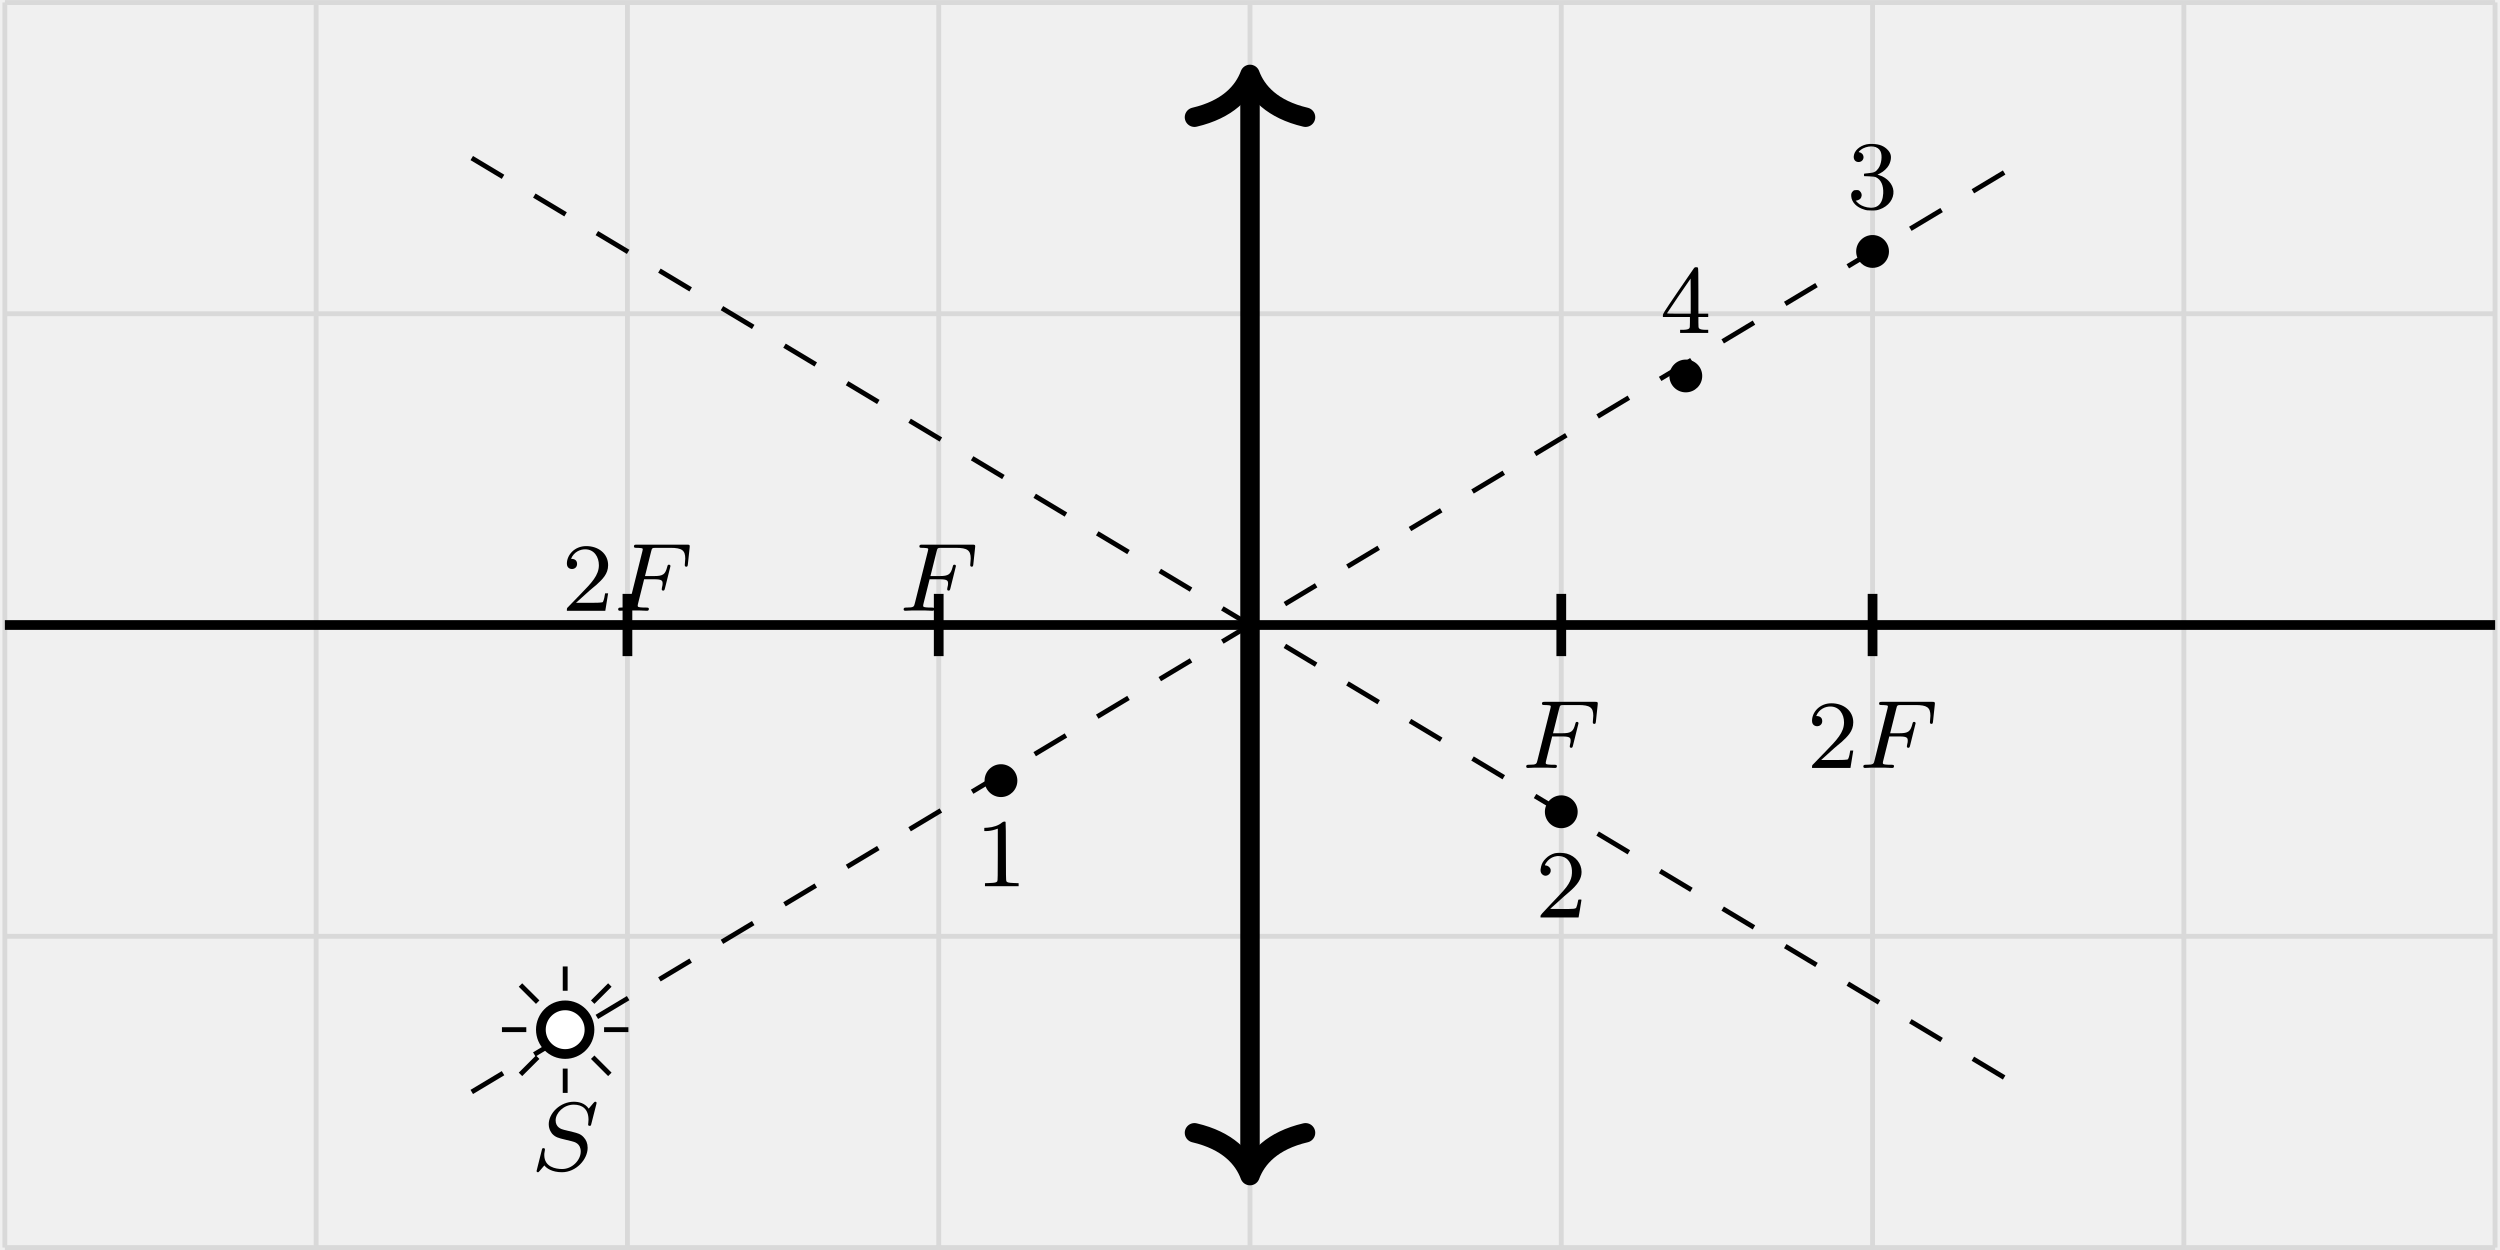
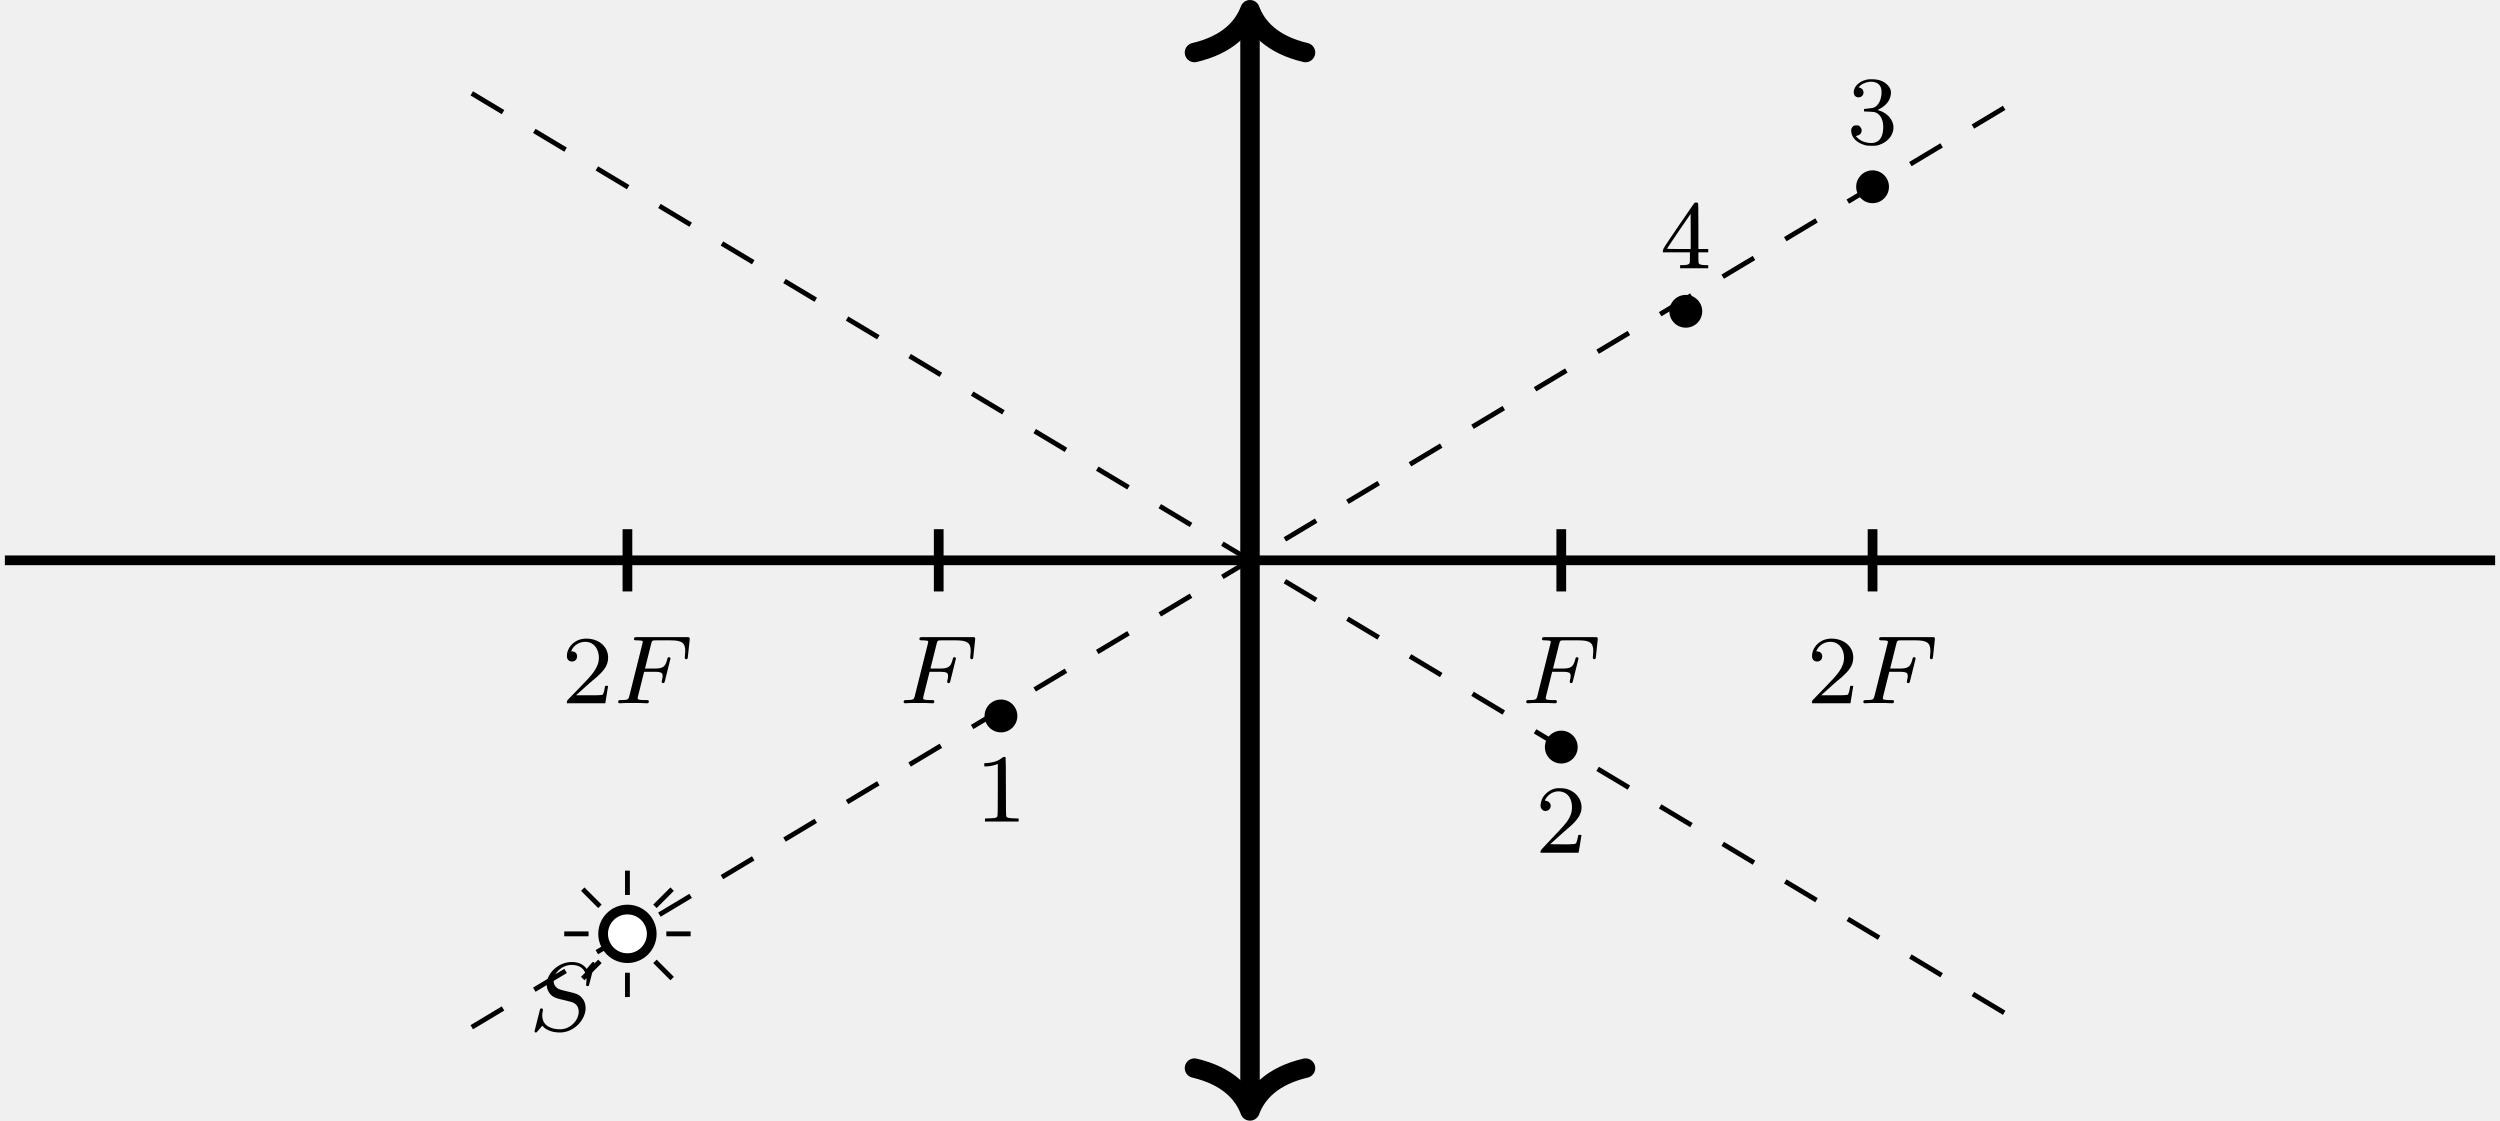
- <svg xmlns="http://www.w3.org/2000/svg" xmlns:xlink="http://www.w3.org/1999/xlink" version="1.1" width="266.358pt" height="133.179pt" viewBox="-70.008 -70.008 204.891 102.445">
+ <svg xmlns="http://www.w3.org/2000/svg" xmlns:xlink="http://www.w3.org/1999/xlink" version="1.1" width="266.358pt" height="119.397pt" viewBox="-70.008 -69.211 204.891 91.844">
  <defs>
    <path id="g2-49" d="M2.192-5.22C1.929-4.989 1.482-4.838 1.02-4.806L.749-4.79V-4.655V-4.527H.901C1.124-4.527 1.419-4.575 1.65-4.655L1.857-4.726V-2.59C1.857-.964 1.849-.446 1.817-.414C1.737-.311 1.634-.287 1.219-.271L.805-.255V-.135V-.008H2.184H3.563V-.135V-.255L3.148-.271C2.742-.287 2.63-.311 2.558-.414C2.527-.446 2.519-1.02 2.519-2.837C2.519-4.144 2.511-5.236 2.495-5.26C2.471-5.34 2.303-5.316 2.192-5.22Z" />
    <path id="g2-50" d="M1.586-5.26C1.315-5.189 1.044-5.037 .853-4.838C.646-4.639 .526-4.439 .462-4.176C.367-3.826 .422-3.602 .63-3.475C.98-3.26 1.411-3.69 1.196-4.041C1.124-4.16 .972-4.256 .861-4.256S.757-4.296 .869-4.471C1.196-4.981 1.857-5.181 2.391-4.918C2.798-4.71 3.021-4.24 2.989-3.626C2.973-3.3 2.893-3.053 2.702-2.734C2.519-2.431 2.271-2.144 1.299-1.132C.486-.279 .414-.199 .414-.104V0H1.977H3.531L3.547-.08C3.555-.128 3.602-.414 3.658-.733C3.706-1.044 3.754-1.339 3.762-1.387C3.778-1.467 3.778-1.467 3.642-1.467C3.515-1.467 3.507-1.467 3.491-1.355C3.459-1.164 3.387-.893 3.347-.813C3.292-.701 3.14-.685 2.096-.693L1.203-.701L1.809-1.243C2.136-1.546 2.55-1.913 2.726-2.056C3.475-2.694 3.778-3.172 3.778-3.73C3.778-4.415 3.3-5.013 2.574-5.228C2.335-5.3 1.793-5.316 1.586-5.26Z" />
    <path id="g2-51" d="M1.618-5.26C1.036-5.125 .614-4.734 .574-4.288C.55-4.001 .709-3.81 .972-3.81C1.283-3.81 1.474-4.129 1.323-4.407C1.267-4.511 1.108-4.615 1.004-4.615C.909-4.615 1.14-4.83 1.331-4.926C1.921-5.212 2.55-5.117 2.758-4.702C2.941-4.352 2.845-3.618 2.582-3.276C2.375-3.005 2.256-2.941 1.817-2.901C1.634-2.885 1.467-2.869 1.443-2.861S1.403-2.813 1.411-2.75L1.419-2.654L1.841-2.638C2.184-2.622 2.287-2.606 2.399-2.558C2.805-2.367 3.021-1.897 2.989-1.243C2.941-.335 2.479 .056 1.674-.096C1.339-.167 1.068-.295 .885-.486L.733-.638L.861-.669C1.044-.725 1.132-.797 1.18-.909C1.267-1.108 1.227-1.283 1.06-1.435C.996-1.498 .956-1.514 .789-1.514C.63-1.514 .59-1.498 .518-1.435C.383-1.307 .351-1.203 .367-1.004C.406-.51 .805-.096 1.435 .088C1.626 .151 1.722 .159 2.048 .159C2.407 .159 2.463 .151 2.694 .072C3.427-.183 3.873-.789 3.826-1.435C3.786-1.993 3.308-2.527 2.678-2.726L2.519-2.774L2.75-2.893C3.021-3.029 3.332-3.324 3.451-3.555C3.499-3.634 3.555-3.786 3.579-3.881C3.674-4.256 3.618-4.519 3.379-4.782C3.076-5.117 2.686-5.276 2.144-5.292C1.921-5.3 1.745-5.292 1.618-5.26Z" />
    <path id="g2-52" d="M2.774-5.3C2.734-5.244 2.152-4.392 1.467-3.395C.295-1.674 .239-1.578 .239-1.451V-1.315H1.347H2.455V-.885C2.455-.518 2.447-.446 2.407-.391C2.335-.303 2.176-.271 1.881-.263H1.65V-.135V-.008H2.798H3.953V-.135V-.263H3.722C3.427-.271 3.268-.303 3.196-.391C3.156-.446 3.148-.518 3.148-.885V-1.315H3.555H3.953V-1.451V-1.586H3.555H3.148V-3.451C3.148-4.87 3.14-5.332 3.108-5.364C3.092-5.38 3.021-5.396 2.965-5.396C2.869-5.396 2.837-5.38 2.774-5.3ZM2.519-3.029V-1.586H1.538C.925-1.586 .566-1.594 .574-1.618C.582-1.65 2.495-4.463 2.511-4.463C2.511-4.463 2.519-3.818 2.519-3.029Z" />
    <path id="g1-50" d="M2.248-1.626C2.375-1.745 2.71-2.008 2.837-2.12C3.332-2.574 3.802-3.013 3.802-3.738C3.802-4.686 3.005-5.3 2.008-5.3C1.052-5.3 .422-4.575 .422-3.866C.422-3.475 .733-3.419 .845-3.419C1.012-3.419 1.259-3.539 1.259-3.842C1.259-4.256 .861-4.256 .765-4.256C.996-4.838 1.53-5.037 1.921-5.037C2.662-5.037 3.045-4.407 3.045-3.738C3.045-2.909 2.463-2.303 1.522-1.339L.518-.303C.422-.215 .422-.199 .422 0H3.571L3.802-1.427H3.555C3.531-1.267 3.467-.869 3.371-.717C3.324-.654 2.718-.654 2.59-.654H1.172L2.248-1.626Z" />
    <path id="g0-70" d="M2.519-2.582H3.347C4.001-2.582 4.033-2.455 4.033-2.224C4.033-2.168 4.033-2.088 3.977-1.881C3.969-1.849 3.961-1.785 3.961-1.761C3.961-1.753 3.961-1.65 4.081-1.65C4.176-1.65 4.2-1.73 4.224-1.833L4.647-3.539C4.655-3.555 4.678-3.658 4.678-3.666C4.678-3.698 4.655-3.778 4.551-3.778C4.455-3.778 4.439-3.706 4.415-3.61C4.256-2.989 4.073-2.845 3.363-2.845H2.59L3.092-4.854C3.164-5.141 3.172-5.157 3.499-5.157H4.67C5.619-5.157 5.89-4.957 5.89-4.272C5.89-4.105 5.85-3.897 5.85-3.746C5.85-3.65 5.906-3.61 5.97-3.61C6.081-3.61 6.089-3.682 6.105-3.818L6.249-5.173C6.257-5.212 6.257-5.268 6.257-5.308C6.257-5.42 6.161-5.42 6.017-5.42H1.929C1.785-5.42 1.682-5.42 1.682-5.276C1.682-5.157 1.777-5.157 1.913-5.157C1.969-5.157 2.08-5.157 2.216-5.141C2.383-5.125 2.407-5.109 2.407-5.029C2.407-4.989 2.399-4.957 2.375-4.87L1.315-.63C1.243-.327 1.227-.263 .638-.263C.486-.263 .391-.263 .391-.112C.391-.08 .414 0 .518 0C.685 0 .877-.024 1.052-.024H2.152C2.303-.016 2.59 0 2.742 0C2.798 0 2.909 0 2.909-.151C2.909-.263 2.813-.263 2.646-.263S2.415-.263 2.232-.279C2.016-.303 1.993-.327 1.993-.422C1.993-.43 1.993-.478 2.024-.598L2.519-2.582Z" />
    <path id="g0-83" d="M5.348-5.396C5.356-5.428 5.372-5.475 5.372-5.515C5.372-5.571 5.324-5.611 5.268-5.611S5.197-5.595 5.109-5.499C5.021-5.396 4.814-5.141 4.726-5.045C4.415-5.499 3.913-5.611 3.507-5.611C2.399-5.611 1.451-4.678 1.451-3.77C1.451-3.308 1.698-3.037 1.737-2.981C2-2.702 2.232-2.638 2.805-2.503C3.084-2.431 3.1-2.431 3.332-2.375S4.073-2.192 4.073-1.53C4.073-.837 3.387-.096 2.55-.096C2.032-.096 1.084-.255 1.084-1.243C1.084-1.267 1.084-1.435 1.132-1.626L1.14-1.706C1.14-1.801 1.052-1.809 1.02-1.809C.917-1.809 .909-1.777 .869-1.594L.542-.295C.51-.175 .454 .04 .454 .064C.454 .128 .502 .167 .558 .167S.622 .159 .709 .056L1.092-.391C1.275-.151 1.73 .167 2.534 .167C3.69 .167 4.639-.877 4.639-1.833C4.639-2.2 4.519-2.487 4.304-2.71C4.065-2.973 3.802-3.037 3.427-3.132C3.196-3.188 2.885-3.26 2.702-3.308C2.463-3.363 2.016-3.523 2.016-4.081C2.016-4.702 2.686-5.372 3.499-5.372C4.216-5.372 4.71-4.997 4.71-4.136C4.71-3.945 4.678-3.778 4.678-3.746C4.678-3.65 4.75-3.634 4.806-3.634C4.902-3.634 4.91-3.666 4.941-3.794L5.348-5.396Z" />
  </defs>
  <g id="page1">
-     <path d="M-69.609 32.238H134.484M-69.609 6.727H134.484M-69.609-18.785H134.484M-69.609-44.297H134.484M-69.609-69.801H134.484M-69.609 32.238V-69.809M-44.098 32.238V-69.809M-18.586 32.238V-69.809M6.926 32.238V-69.809M32.438 32.238V-69.809M57.949 32.238V-69.809M83.461 32.238V-69.809M108.973 32.238V-69.809M134.476 32.238V-69.809" stroke="#d9d9d9" fill="none" stroke-width=".399" stroke-miterlimit="10" />
-     <path d="M-69.609-18.785H134.484" stroke="#000" fill="none" stroke-width=".797" stroke-miterlimit="10" />
-     <path d="M32.438 25.543V-63.113" stroke="#000" fill="none" stroke-width="1.594" stroke-miterlimit="10" />
-     <path d="M36.988 22.832C34.258 23.473 32.969 24.902 32.438 26.34C31.906 24.902 30.617 23.473 27.887 22.832" stroke="#000" fill="none" stroke-width="1.594" stroke-miterlimit="10" stroke-linecap="round" stroke-linejoin="round" />
-     <path d="M27.887-60.402C30.617-61.043 31.906-62.473 32.438-63.91C32.969-62.473 34.258-61.043 36.988-60.402" stroke="#000" fill="none" stroke-width="1.594" stroke-miterlimit="10" stroke-linecap="round" stroke-linejoin="round" />
-     <path d="M-31.344-57.055L96.219 19.484" stroke="#000" fill="none" stroke-width=".399" stroke-miterlimit="10" stroke-dasharray="2.989 2.989" />
-     <path d="M-31.344 19.484L96.219-57.055" stroke="#000" fill="none" stroke-width=".399" stroke-miterlimit="10" stroke-dasharray="2.989 2.989" />
-     <path d="M6.926-21.336V-16.234" stroke="#000" fill="none" stroke-width=".797" stroke-miterlimit="10" />
-     <g transform="matrix(1 0 0 1 -28.77962 -1.1669)">
-       <use x="32.438" y="-18.785" xlink:href="#g0-70" />
+     <path d="M-69.609-23.289H134.484" stroke="#000" fill="none" stroke-width=".797" stroke-miterlimit="10" />
+     <path d="M32.438 21.039V-67.617" stroke="#000" fill="none" stroke-width="1.594" stroke-miterlimit="10" />
+     <path d="M36.988 18.328C34.258 18.969 32.969 20.398 32.438 21.836C31.906 20.398 30.617 18.969 27.887 18.328" stroke="#000" fill="none" stroke-width="1.594" stroke-miterlimit="10" stroke-linecap="round" stroke-linejoin="round" />
+     <path d="M27.887-64.906C30.617-65.547 31.906-66.977 32.438-68.414C32.969-66.977 34.258-65.547 36.988-64.906" stroke="#000" fill="none" stroke-width="1.594" stroke-miterlimit="10" stroke-linecap="round" stroke-linejoin="round" />
+     <path d="M-31.344-61.559L96.219 14.977" stroke="#000" fill="none" stroke-width=".399" stroke-miterlimit="10" stroke-dasharray="2.989 2.989" />
+     <path d="M-31.344 14.977L96.219-61.559" stroke="#000" fill="none" stroke-width=".399" stroke-miterlimit="10" stroke-dasharray="2.989 2.989" />
+     <path d="M6.926-25.84V-20.738" stroke="#000" fill="none" stroke-width=".797" stroke-miterlimit="10" />
+     <g transform="matrix(1 0 0 1 -28.77962 11.7159)">
+       <use x="32.438" y="-23.289" xlink:href="#g0-70" />
    </g>
-     <path d="M-18.586-21.336V-16.234" stroke="#000" fill="none" stroke-width=".797" stroke-miterlimit="10" />
-     <g transform="matrix(1 0 0 1 -56.4087 -1.1669)">
-       <use x="32.438" y="-18.785" xlink:href="#g1-50" />
-       <use x="36.672" y="-18.785" xlink:href="#g0-70" />
+     <path d="M-18.586-25.84V-20.738" stroke="#000" fill="none" stroke-width=".797" stroke-miterlimit="10" />
+     <g transform="matrix(1 0 0 1 -56.4087 11.7159)">
+       <use x="32.438" y="-23.289" xlink:href="#g1-50" />
+       <use x="36.672" y="-23.289" xlink:href="#g0-70" />
    </g>
-     <path d="M57.949-21.336V-16.234" stroke="#000" fill="none" stroke-width=".797" stroke-miterlimit="10" />
-     <g transform="matrix(1 0 0 1 22.2443 11.71587)">
-       <use x="32.438" y="-18.785" xlink:href="#g0-70" />
+     <path d="M57.949-25.84V-20.738" stroke="#000" fill="none" stroke-width=".797" stroke-miterlimit="10" />
+     <g transform="matrix(1 0 0 1 22.2443 11.7159)">
+       <use x="32.438" y="-23.289" xlink:href="#g0-70" />
    </g>
-     <path d="M83.461-21.336V-16.234" stroke="#000" fill="none" stroke-width=".797" stroke-miterlimit="10" />
-     <g transform="matrix(1 0 0 1 45.6391 11.71587)">
-       <use x="32.438" y="-18.785" xlink:href="#g1-50" />
-       <use x="36.672" y="-18.785" xlink:href="#g0-70" />
+     <path d="M83.461-25.84V-20.738" stroke="#000" fill="none" stroke-width=".797" stroke-miterlimit="10" />
+     <g transform="matrix(1 0 0 1 45.6391 11.7159)">
+       <use x="32.438" y="-23.289" xlink:href="#g1-50" />
+       <use x="36.672" y="-23.289" xlink:href="#g0-70" />
    </g>
-     <path d="M-21.695 14.379C-21.695 13.281-22.59 12.387-23.687 12.387C-24.789 12.387-25.68 13.281-25.68 14.379C-25.68 15.48-24.789 16.375-23.687 16.375C-22.59 16.375-21.695 15.48-21.695 14.379Z" fill="#fff" />
-     <path d="M-21.695 14.379C-21.695 13.281-22.59 12.387-23.687 12.387C-24.789 12.387-25.68 13.281-25.68 14.379C-25.68 15.48-24.789 16.375-23.687 16.375C-22.59 16.375-21.695 15.48-21.695 14.379Z" stroke="#000" fill="none" stroke-width=".797" stroke-miterlimit="10" />
-     <path d="M-20.5 14.379H-18.508" stroke="#000" fill="none" stroke-width=".399" stroke-miterlimit="10" />
-     <path d="M-21.434 12.125L-20.027 10.719" stroke="#000" fill="none" stroke-width=".399" stroke-miterlimit="10" />
-     <path d="M-23.687 11.191V9.199" stroke="#000" fill="none" stroke-width=".399" stroke-miterlimit="10" />
-     <path d="M-25.941 12.125L-27.352 10.719" stroke="#000" fill="none" stroke-width=".399" stroke-miterlimit="10" />
-     <path d="M-26.875 14.379H-28.871" stroke="#000" fill="none" stroke-width=".399" stroke-miterlimit="10" />
-     <path d="M-25.941 16.637L-27.352 18.043" stroke="#000" fill="none" stroke-width=".399" stroke-miterlimit="10" />
-     <path d="M-23.687 17.57V19.562" stroke="#000" fill="none" stroke-width=".399" stroke-miterlimit="10" />
-     <path d="M-21.434 16.637L-20.027 18.043" stroke="#000" fill="none" stroke-width=".399" stroke-miterlimit="10" />
-     <g transform="matrix(1 0 0 1 -58.9241 44.6819)">
-       <use x="32.438" y="-18.785" xlink:href="#g0-83" />
+     <path d="M-16.594 7.324C-16.594 6.223-17.484 5.332-18.586 5.332C-19.688 5.332-20.578 6.223-20.578 7.324C-20.578 8.426-19.688 9.316-18.586 9.316C-17.484 9.316-16.594 8.426-16.594 7.324Z" fill="#fff" />
+     <path d="M-16.594 7.324C-16.594 6.223-17.484 5.332-18.586 5.332C-19.688 5.332-20.578 6.223-20.578 7.324C-20.578 8.426-19.688 9.316-18.586 9.316C-17.484 9.316-16.594 8.426-16.594 7.324Z" stroke="#000" fill="none" stroke-width=".797" stroke-miterlimit="10" />
+     <path d="M-15.398 7.324H-13.406" stroke="#000" fill="none" stroke-width=".399" stroke-miterlimit="10" />
+     <path d="M-16.332 5.07L-14.922 3.66" stroke="#000" fill="none" stroke-width=".399" stroke-miterlimit="10" />
+     <path d="M-18.586 4.137V2.145" stroke="#000" fill="none" stroke-width=".399" stroke-miterlimit="10" />
+     <path d="M-20.84 5.07L-22.25 3.66" stroke="#000" fill="none" stroke-width=".399" stroke-miterlimit="10" />
+     <path d="M-21.773 7.324H-23.766" stroke="#000" fill="none" stroke-width=".399" stroke-miterlimit="10" />
+     <path d="M-20.84 9.578L-22.25 10.988" stroke="#000" fill="none" stroke-width=".399" stroke-miterlimit="10" />
+     <path d="M-18.586 10.512V12.504" stroke="#000" fill="none" stroke-width=".399" stroke-miterlimit="10" />
+     <path d="M-16.332 9.578L-14.922 10.988" stroke="#000" fill="none" stroke-width=".399" stroke-miterlimit="10" />
+     <g transform="matrix(1 0 0 1 -59.0909 38.5317)">
+       <use x="32.438" y="-23.289" xlink:href="#g0-83" />
    </g>
-     <path d="M13.371-6.027C13.371-6.773 12.77-7.375 12.027-7.375C11.285-7.375 10.684-6.773 10.684-6.027C10.684-5.285 11.285-4.684 12.027-4.684C12.77-4.684 13.371-5.285 13.371-6.027Z" />
+     <path d="M13.371-10.535C13.371-11.277 12.77-11.879 12.027-11.879C11.285-11.879 10.684-11.277 10.684-10.535C10.684-9.789 11.285-9.188 12.027-9.188C12.77-9.188 13.371-9.789 13.371-10.535Z" />
    <g transform="matrix(1 0 0 1 -22.5262 21.4156)">
-       <use x="32.438" y="-18.785" xlink:href="#g2-49" />
+       <use x="32.438" y="-23.289" xlink:href="#g2-49" />
    </g>
-     <path d="M59.293-3.477C59.293-4.219 58.691-4.824 57.949-4.824S56.605-4.219 56.605-3.477S57.207-2.133 57.949-2.133S59.293-2.734 59.293-3.477Z" />
+     <path d="M59.293-7.981C59.293-8.727 58.691-9.328 57.949-9.328S56.605-8.727 56.605-7.981C56.605-7.238 57.207-6.637 57.949-6.637S59.293-7.238 59.293-7.981Z" />
    <g transform="matrix(1 0 0 1 23.3954 23.96695)">
-       <use x="32.438" y="-18.785" xlink:href="#g2-50" />
+       <use x="32.438" y="-23.289" xlink:href="#g2-50" />
    </g>
-     <path d="M84.805-49.398C84.805-50.141 84.203-50.746 83.461-50.746C82.719-50.746 82.117-50.141 82.117-49.398C82.117-48.656 82.719-48.055 83.461-48.055C84.203-48.055 84.805-48.656 84.805-49.398Z" />
+     <path d="M84.805-53.902C84.805-54.648 84.203-55.25 83.461-55.25C82.719-55.25 82.117-54.648 82.117-53.902C82.117-53.16 82.719-52.559 83.461-52.559C84.203-52.559 84.805-53.16 84.805-53.902Z" />
    <g transform="matrix(1 0 0 1 48.9073 -34.1333)">
-       <use x="32.438" y="-18.785" xlink:href="#g2-51" />
+       <use x="32.438" y="-23.289" xlink:href="#g2-51" />
    </g>
-     <path d="M69.5-39.195C69.5-39.938 68.898-40.539 68.152-40.539C67.41-40.539 66.809-39.938 66.809-39.195S67.41-37.852 68.152-37.852C68.898-37.852 69.5-38.453 69.5-39.195Z" />
+     <path d="M69.5-43.699C69.5-44.441 68.898-45.043 68.152-45.043C67.41-45.043 66.809-44.441 66.809-43.699S67.41-42.355 68.152-42.355C68.898-42.355 69.5-42.957 69.5-43.699Z" />
    <g transform="matrix(1 0 0 1 33.6 -23.9286)">
-       <use x="32.438" y="-18.785" xlink:href="#g2-52" />
+       <use x="32.438" y="-23.289" xlink:href="#g2-52" />
    </g>
  </g>
</svg>
